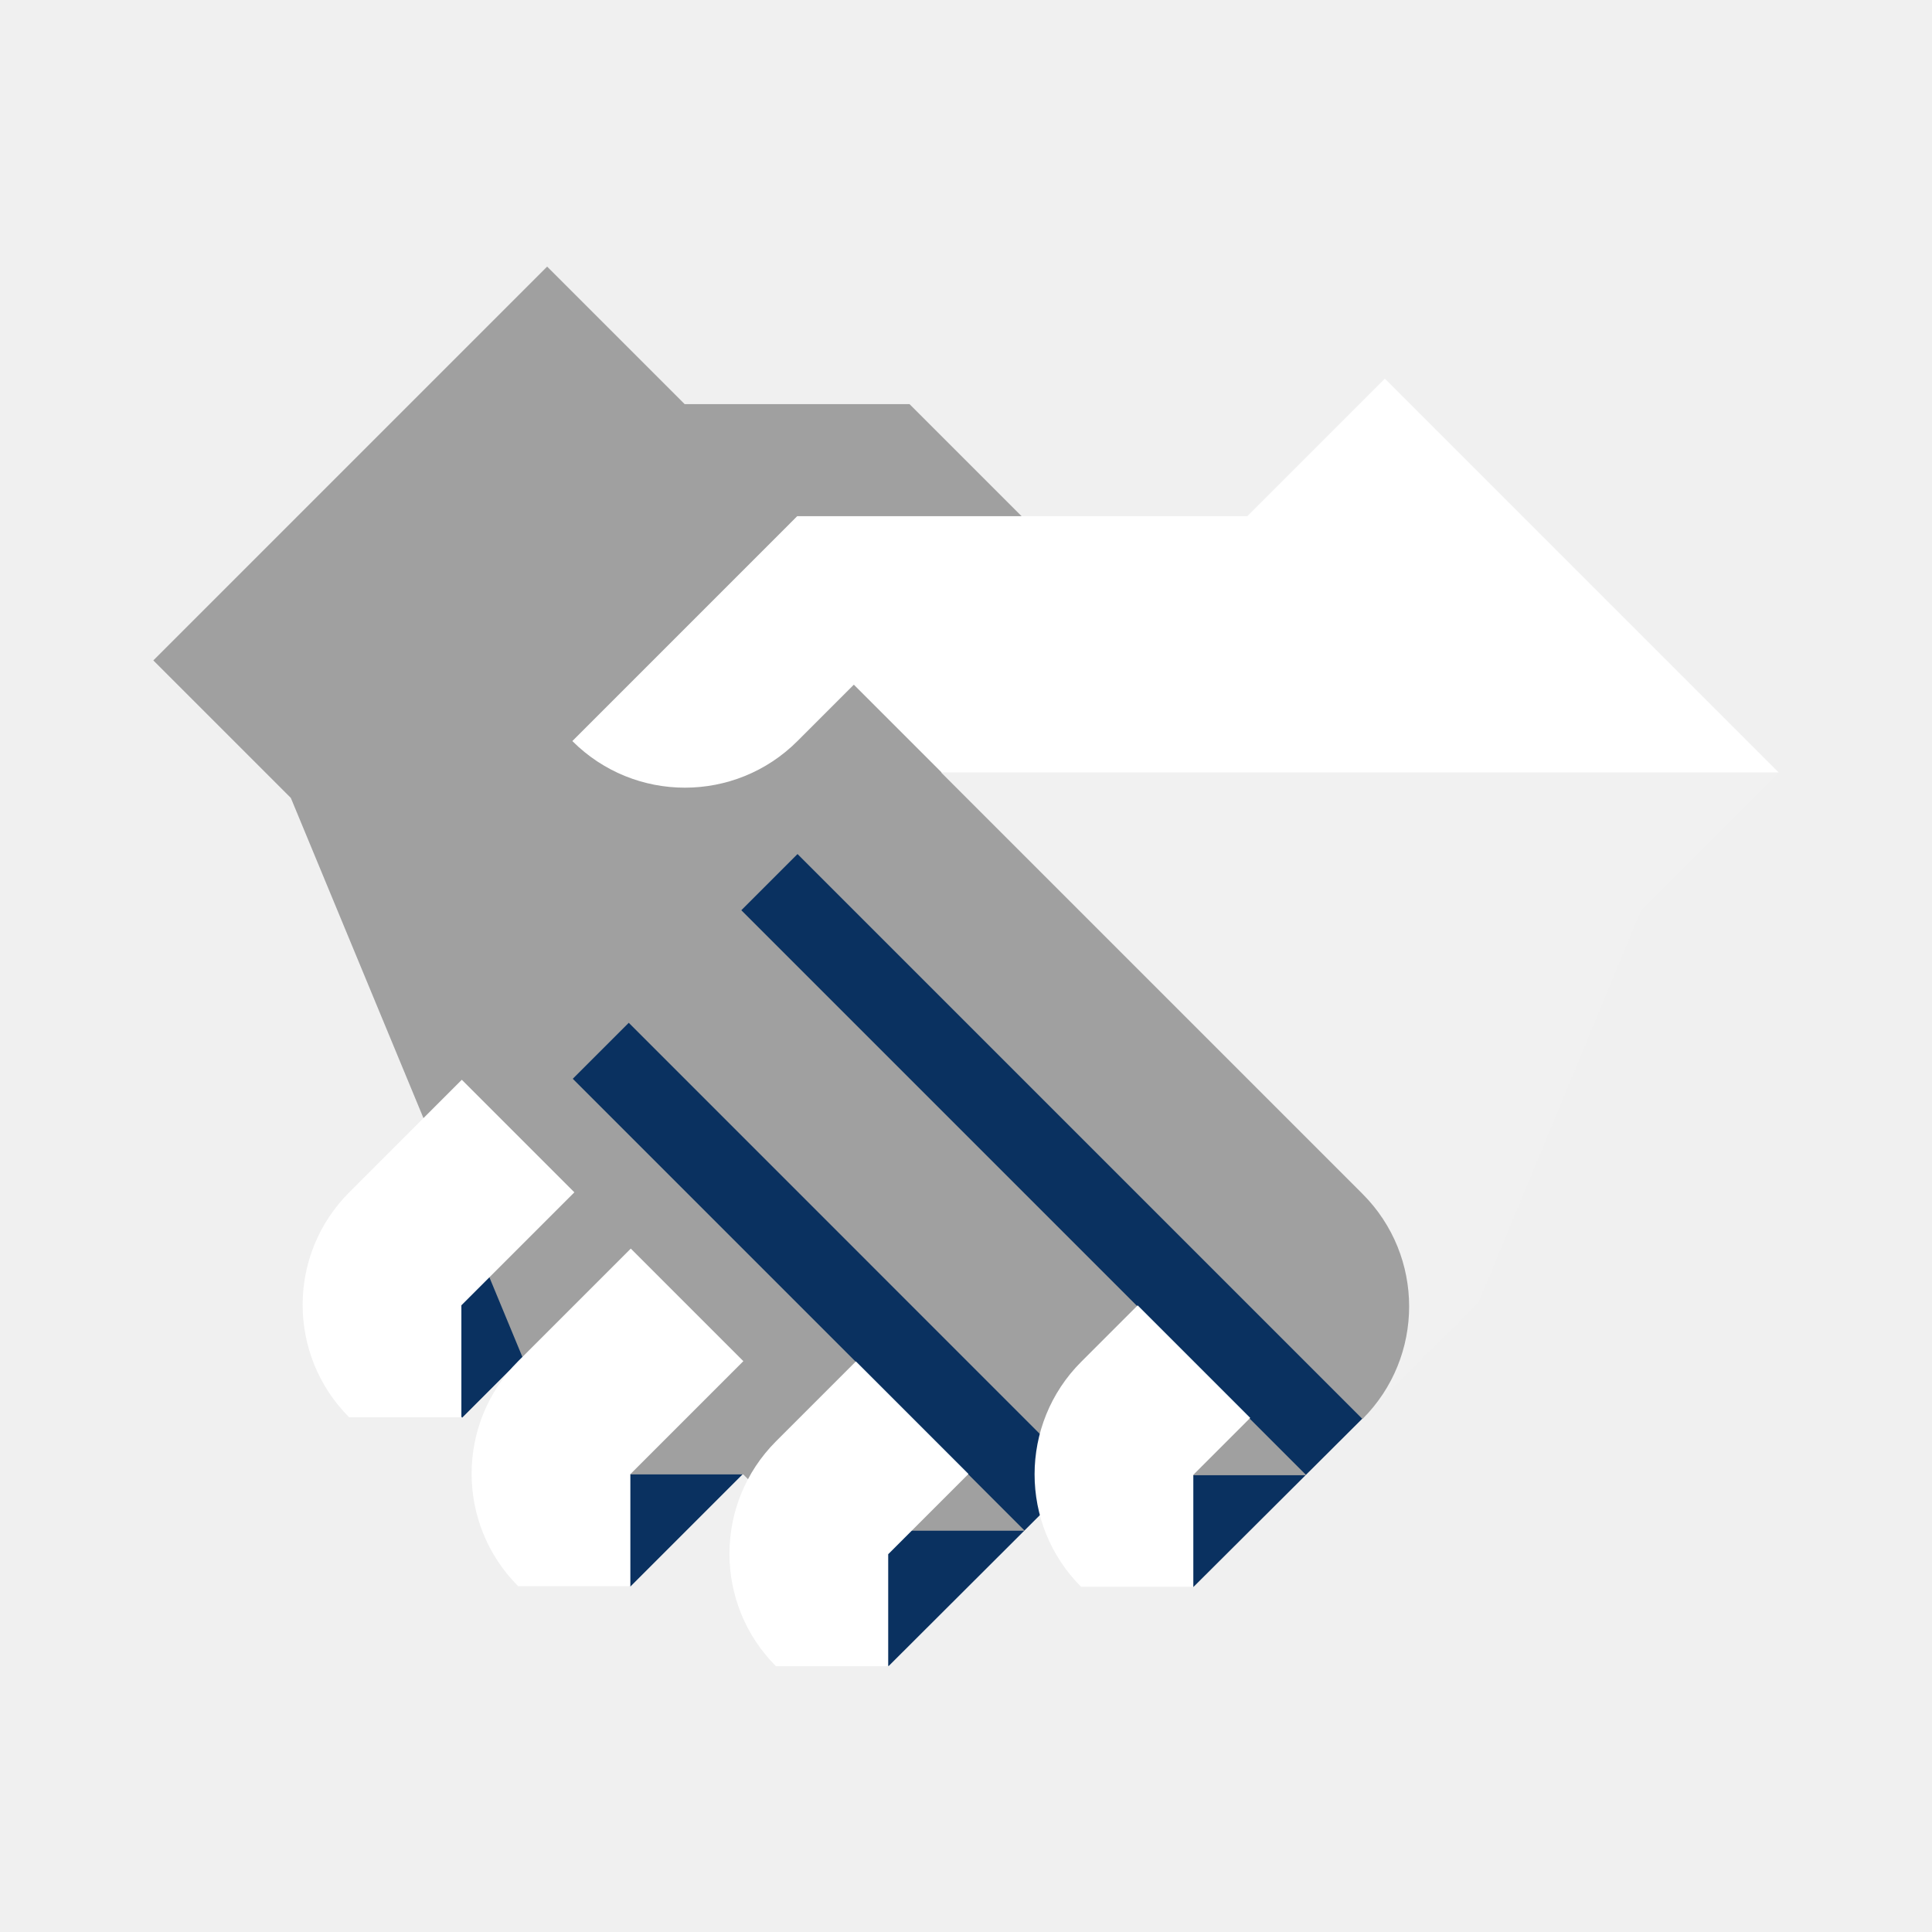
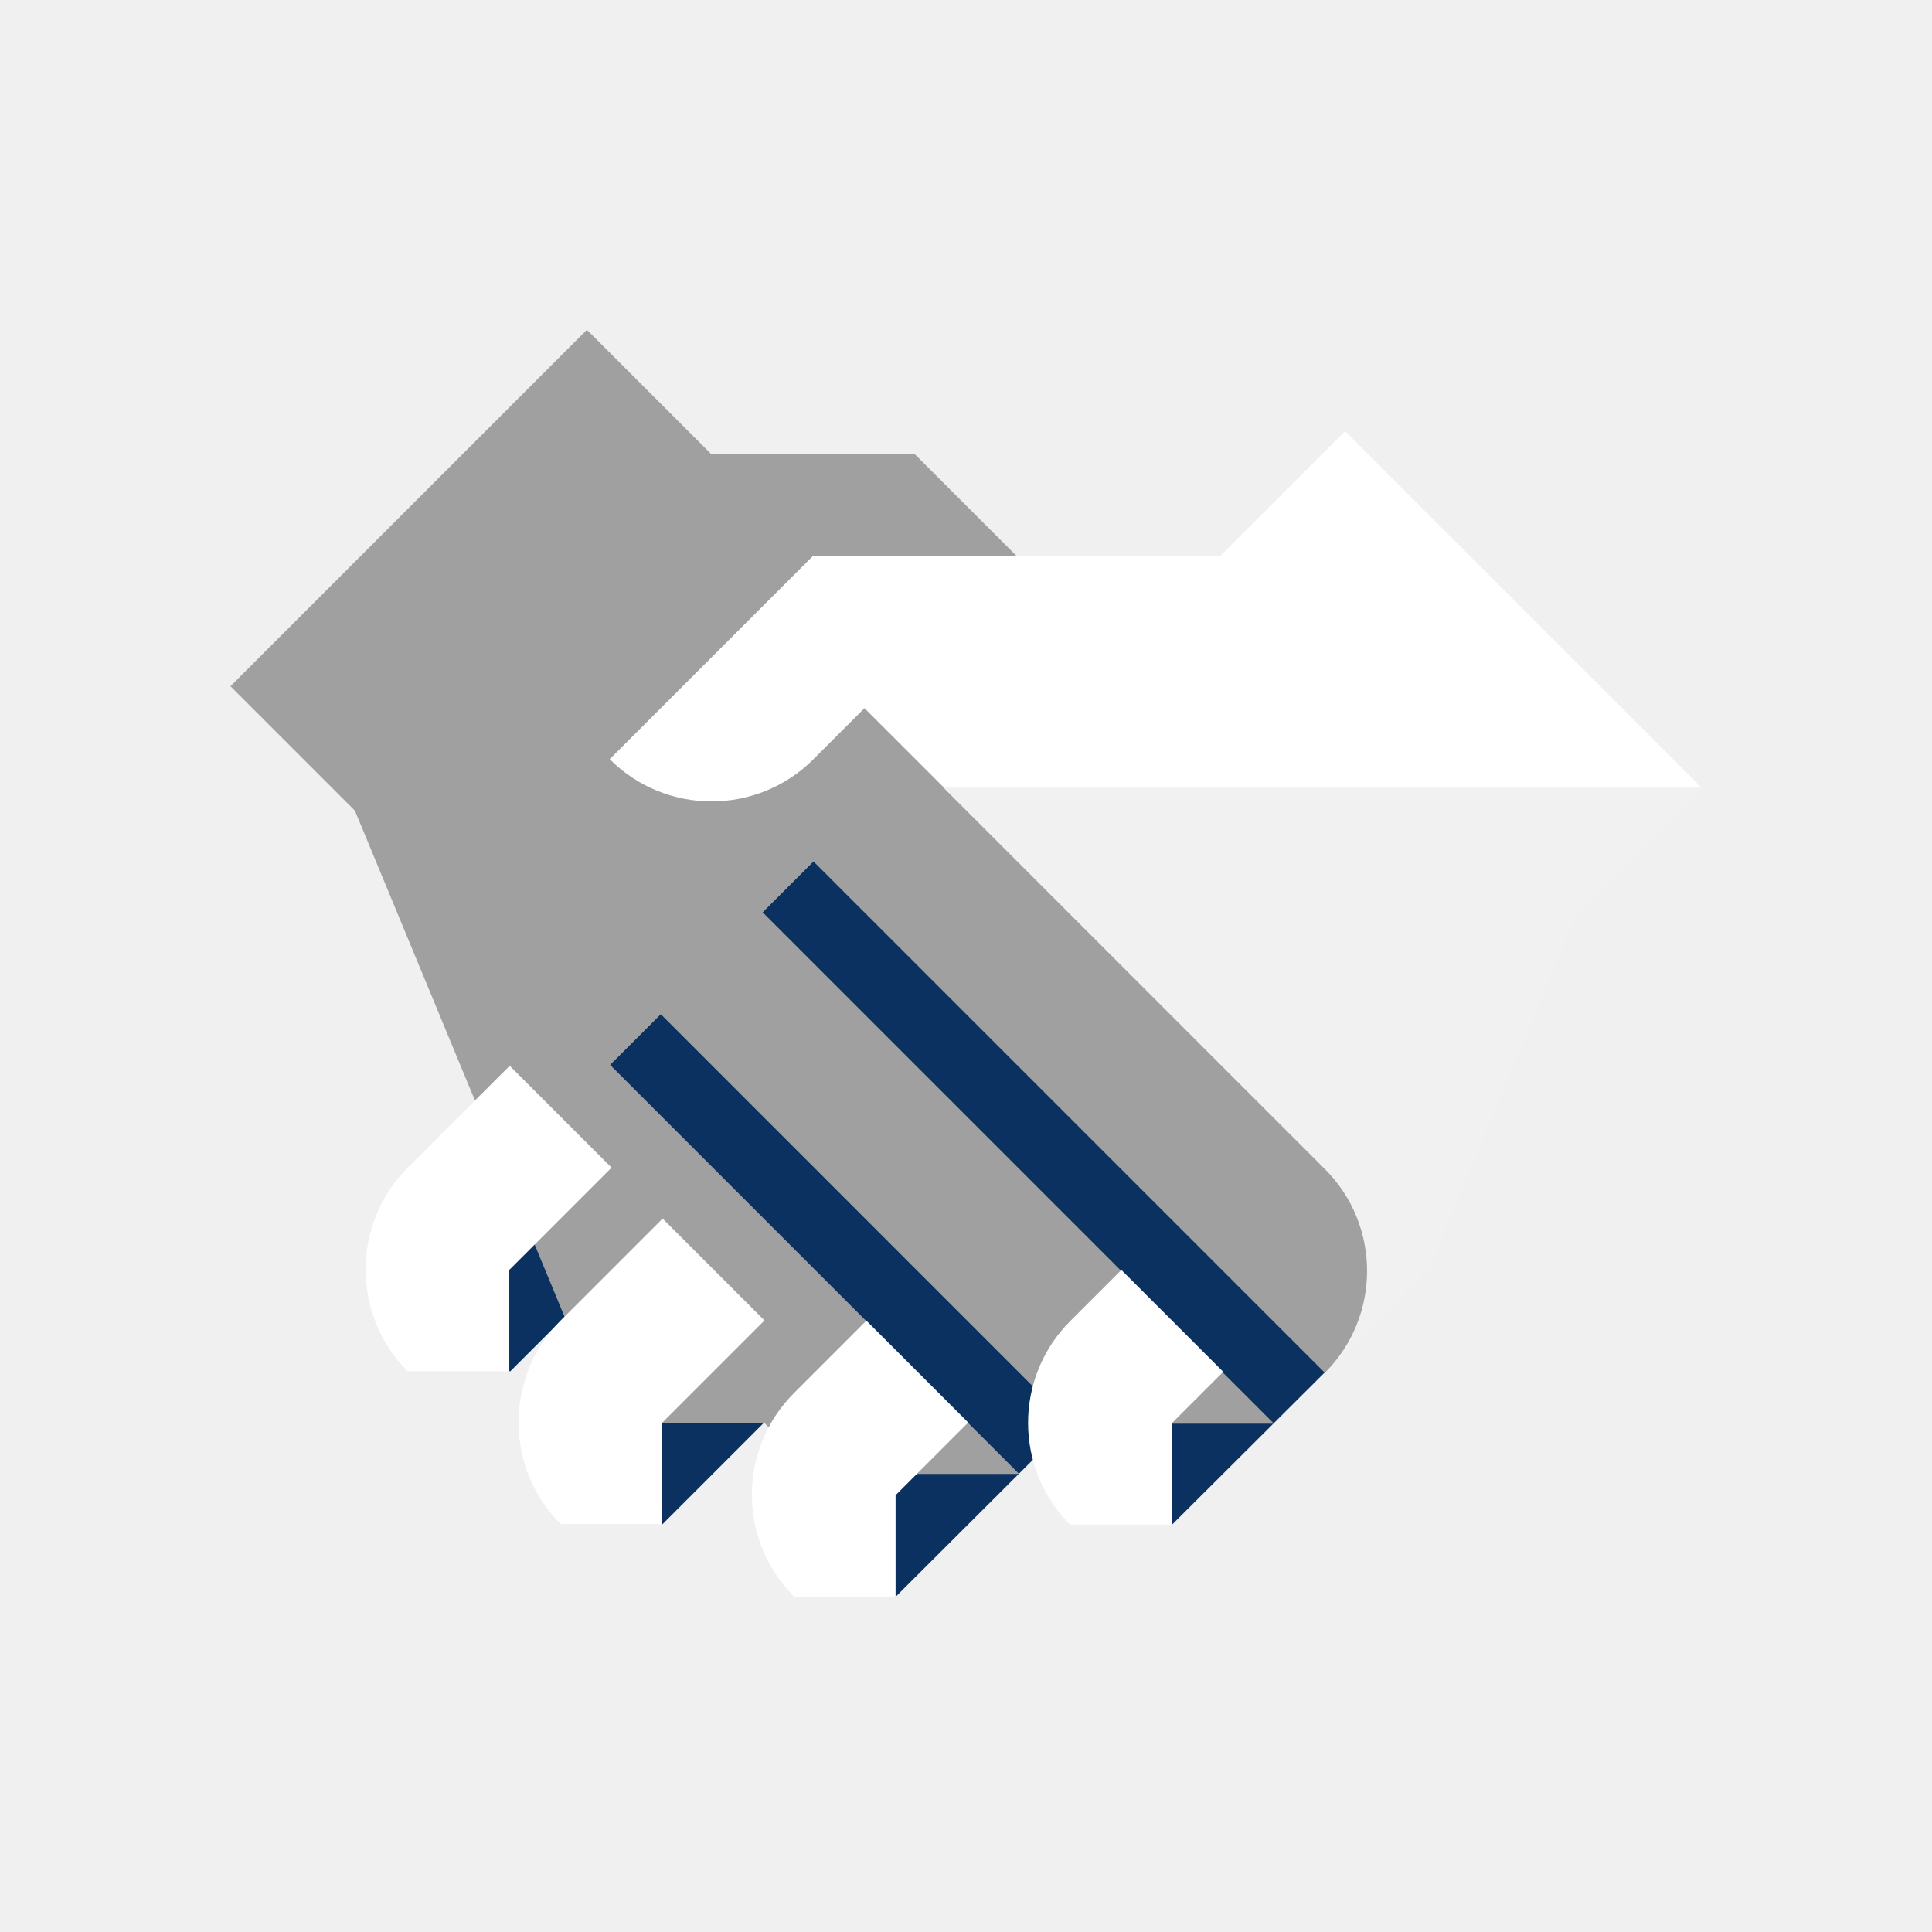
- <svg xmlns="http://www.w3.org/2000/svg" version="1.1" id="Layer_1" x="0px" y="0px" viewBox="0 0 650 650" enable-background="new 0 0 650 650" xml:space="preserve">
-   <polygon fill="#0A3160" points="268.317,287.141 165.691,389.768 136.616,458.061 155.453,476.897 155.479,476.969 204.186,428.263   193.242,514.845 212.078,533.682 212.104,533.754 260.891,484.968 279.962,541.666 298.799,560.503 298.825,560.575   298.972,560.428 298.972,560.526 382.712,476.965 382.644,515.018 401.529,533.903 458.402,477.226 " />
-   <path fill="#F1F1F1" d="M453,221l-136.201,38.885h0l0,0l-23.569,23.569l165.109,165.109l-0.017,28.583l2.345-2.345  c-0.017,0.019-0.031,0.038-0.048,0.057l36.85-36.699l54.677-132.003l46.273-46.272L453,221z" />
-   <path fill="#A0A0A0" d="M458.369,401.631L316.707,259.97l27.156-86.144l-37.859-37.859h-75.652l-46.273-46.273L51.581,222.192  l46.272,46.273l80.095,193.367l0.016-0.016l34.242,34.242l0.02-0.019h37.831l18.932,18.958h75.764L192.696,362.939l18.837-18.837  l152.189,152.216h75.765L249.402,306.233l18.916-18.915l190.085,190.085c20.914-20.915,20.914-54.823,0-75.738L458.369,401.631z" />
-   <path fill="#FFFFFF" d="M458.319,477.142c-0.027,0.028-0.05,0.056-0.077,0.083l0.08-0.08L458.319,477.142z" />
-   <path fill="#FFFFFF" d="M250.094,457.944l-37.868-37.869l-37.87,37.869c-20.898,20.898-20.913,54.769-0.047,75.688l-0.001,0.001  h0.002c0.016,0.016,0.031,0.033,0.047,0.049l0.049-0.049l37.673,0V495.96l0.148-0.147L250.094,457.944z" />
-   <path fill="#FFFFFF" d="M193.242,401.141l-37.869-37.869l-37.869,37.869c-20.898,20.898-20.913,54.769-0.048,75.687l-0.001,0.001  h0.002c0.016,0.016,0.03,0.033,0.047,0.049l0.049-0.049l37.673,0v-37.673l0.147-0.147L193.242,401.141z" />
-   <path fill="#FFFFFF" d="M382.752,439.171l-18.993,18.993c-20.898,20.898-20.914,54.769-0.048,75.687l-0.001,0.001h0.003  c0.016,0.016,0.03,0.033,0.047,0.049l0.049-0.049l37.672,0v-37.673l0.147-0.147l18.994-18.993L382.752,439.171z" />
-   <path fill="#FFFFFF" d="M325.83,495.897l-37.869-37.869l-26.858,26.858l0,0c-20.898,20.898-20.914,54.769-0.048,75.687l-0.001,0.001  h0.003c0.016,0.016,0.03,0.033,0.047,0.049l0.049-0.049l37.672,0v-37.673l0.147-0.147v0L325.83,495.897z" />
-   <path fill="#FFFFFF" d="M458.319,477.142c-0.027,0.028-0.05,0.056-0.077,0.083l0.08-0.08L458.319,477.142z" />
+ <svg xmlns="http://www.w3.org/2000/svg" version="1.1" id="Layer_1" x="0px" y="0px" width="650px" height="650px" viewBox="0 0 650 650" enable-background="new 0 0 650 650" xml:space="preserve">
  <g>
-     <path fill="#FFFFFF" d="M419.648,173.659L419.648,173.659L419.648,173.659l-151.427-0.001L192.56,249.32   c20.914,20.914,54.823,20.914,75.738,0l18.968-18.968l29.533,29.533h281.62L465.921,127.386L419.648,173.659z" />
+     <polygon fill="#0A3160" points="273.698,289.662 180.814,382.546 154.5,444.355 171.549,461.404 171.572,461.469 215.654,417.386    205.75,495.75 222.799,512.798 222.821,512.863 266.977,468.708 284.237,520.024 301.285,537.073 301.311,537.138 301.443,537.004    301.443,537.094 377.232,461.465 377.171,495.905 394.264,512.998 445.737,461.701  " />
+     <path fill="#F1F1F1" d="M440.849,229.799l-123.271,35.193h-0.002h0.002l-21.332,21.332L445.681,435.76l-0.016,25.869l2.122-2.122   c-0.015,0.017-0.027,0.035-0.043,0.051l33.352-33.215l49.486-119.472l41.881-41.879L440.849,229.799z" />
+     <path fill="#A0A0A0" d="M445.708,393.283L317.494,265.07l24.578-77.966l-34.265-34.266h-68.471l-41.88-41.88l-119.92,119.92   l41.879,41.88l72.492,175.01l0.015-0.014l30.991,30.991l0.018-0.017h34.239l17.135,17.159h68.571L205.256,358.264l17.049-17.049   l137.74,137.766h68.573l-172.04-172.04l17.12-17.12l172.04,172.04c18.928-18.929,18.928-49.619,0-68.548L445.708,393.283z" />
+     <path fill="#FFFFFF" d="M445.662,461.626c-0.023,0.025-0.045,0.05-0.069,0.075l0.073-0.072L445.662,461.626z" />
+     <path fill="#FFFFFF" d="M257.205,444.25l-34.273-34.274l-34.274,34.274c-18.914,18.914-18.928,49.569-0.043,68.502l-0.001,0.001   h0.002c0.014,0.015,0.027,0.03,0.042,0.044l0.044-0.044h34.098v-34.096l0.133-0.133L257.205,444.25z" />
+     <path fill="#FFFFFF" d="M205.75,392.839l-34.273-34.274l-34.275,34.274c-18.913,18.914-18.927,49.57-0.043,68.502v0.001h0.002   c0.014,0.015,0.027,0.03,0.041,0.044l0.045-0.044l34.097,0v-34.097l0.134-0.133L205.75,392.839z" />
+     <path fill="#FFFFFF" d="M377.27,427.259l-17.19,17.19c-18.914,18.914-18.929,49.57-0.044,68.502v0.001h0.002   c0.014,0.015,0.027,0.03,0.042,0.044l0.044-0.044h34.096v-34.096l0.133-0.133l17.191-17.19L377.27,427.259z" />
+     <path fill="#FFFFFF" d="M325.752,478.6l-34.275-34.274l-24.307,24.308l0,0c-18.915,18.914-18.929,49.57-0.043,68.502l-0.002,0.001   h0.002c0.014,0.015,0.027,0.03,0.043,0.045l0.044-0.045l34.096,0v-34.097l0.134-0.133l0,0L325.752,478.6z" />
+     <path fill="#FFFFFF" d="M445.662,461.626c-0.023,0.025-0.045,0.05-0.069,0.075l0.073-0.072L445.662,461.626z" />
+     <g>
+       <path fill="#FFFFFF" d="M410.662,186.952L410.662,186.952L410.662,186.952l-137.051,0l-68.479,68.479    c18.929,18.929,49.619,18.929,68.548,0l17.167-17.168l26.73,26.73h254.885l-119.92-119.92L410.662,186.952z" />
+     </g>
  </g>
</svg>
